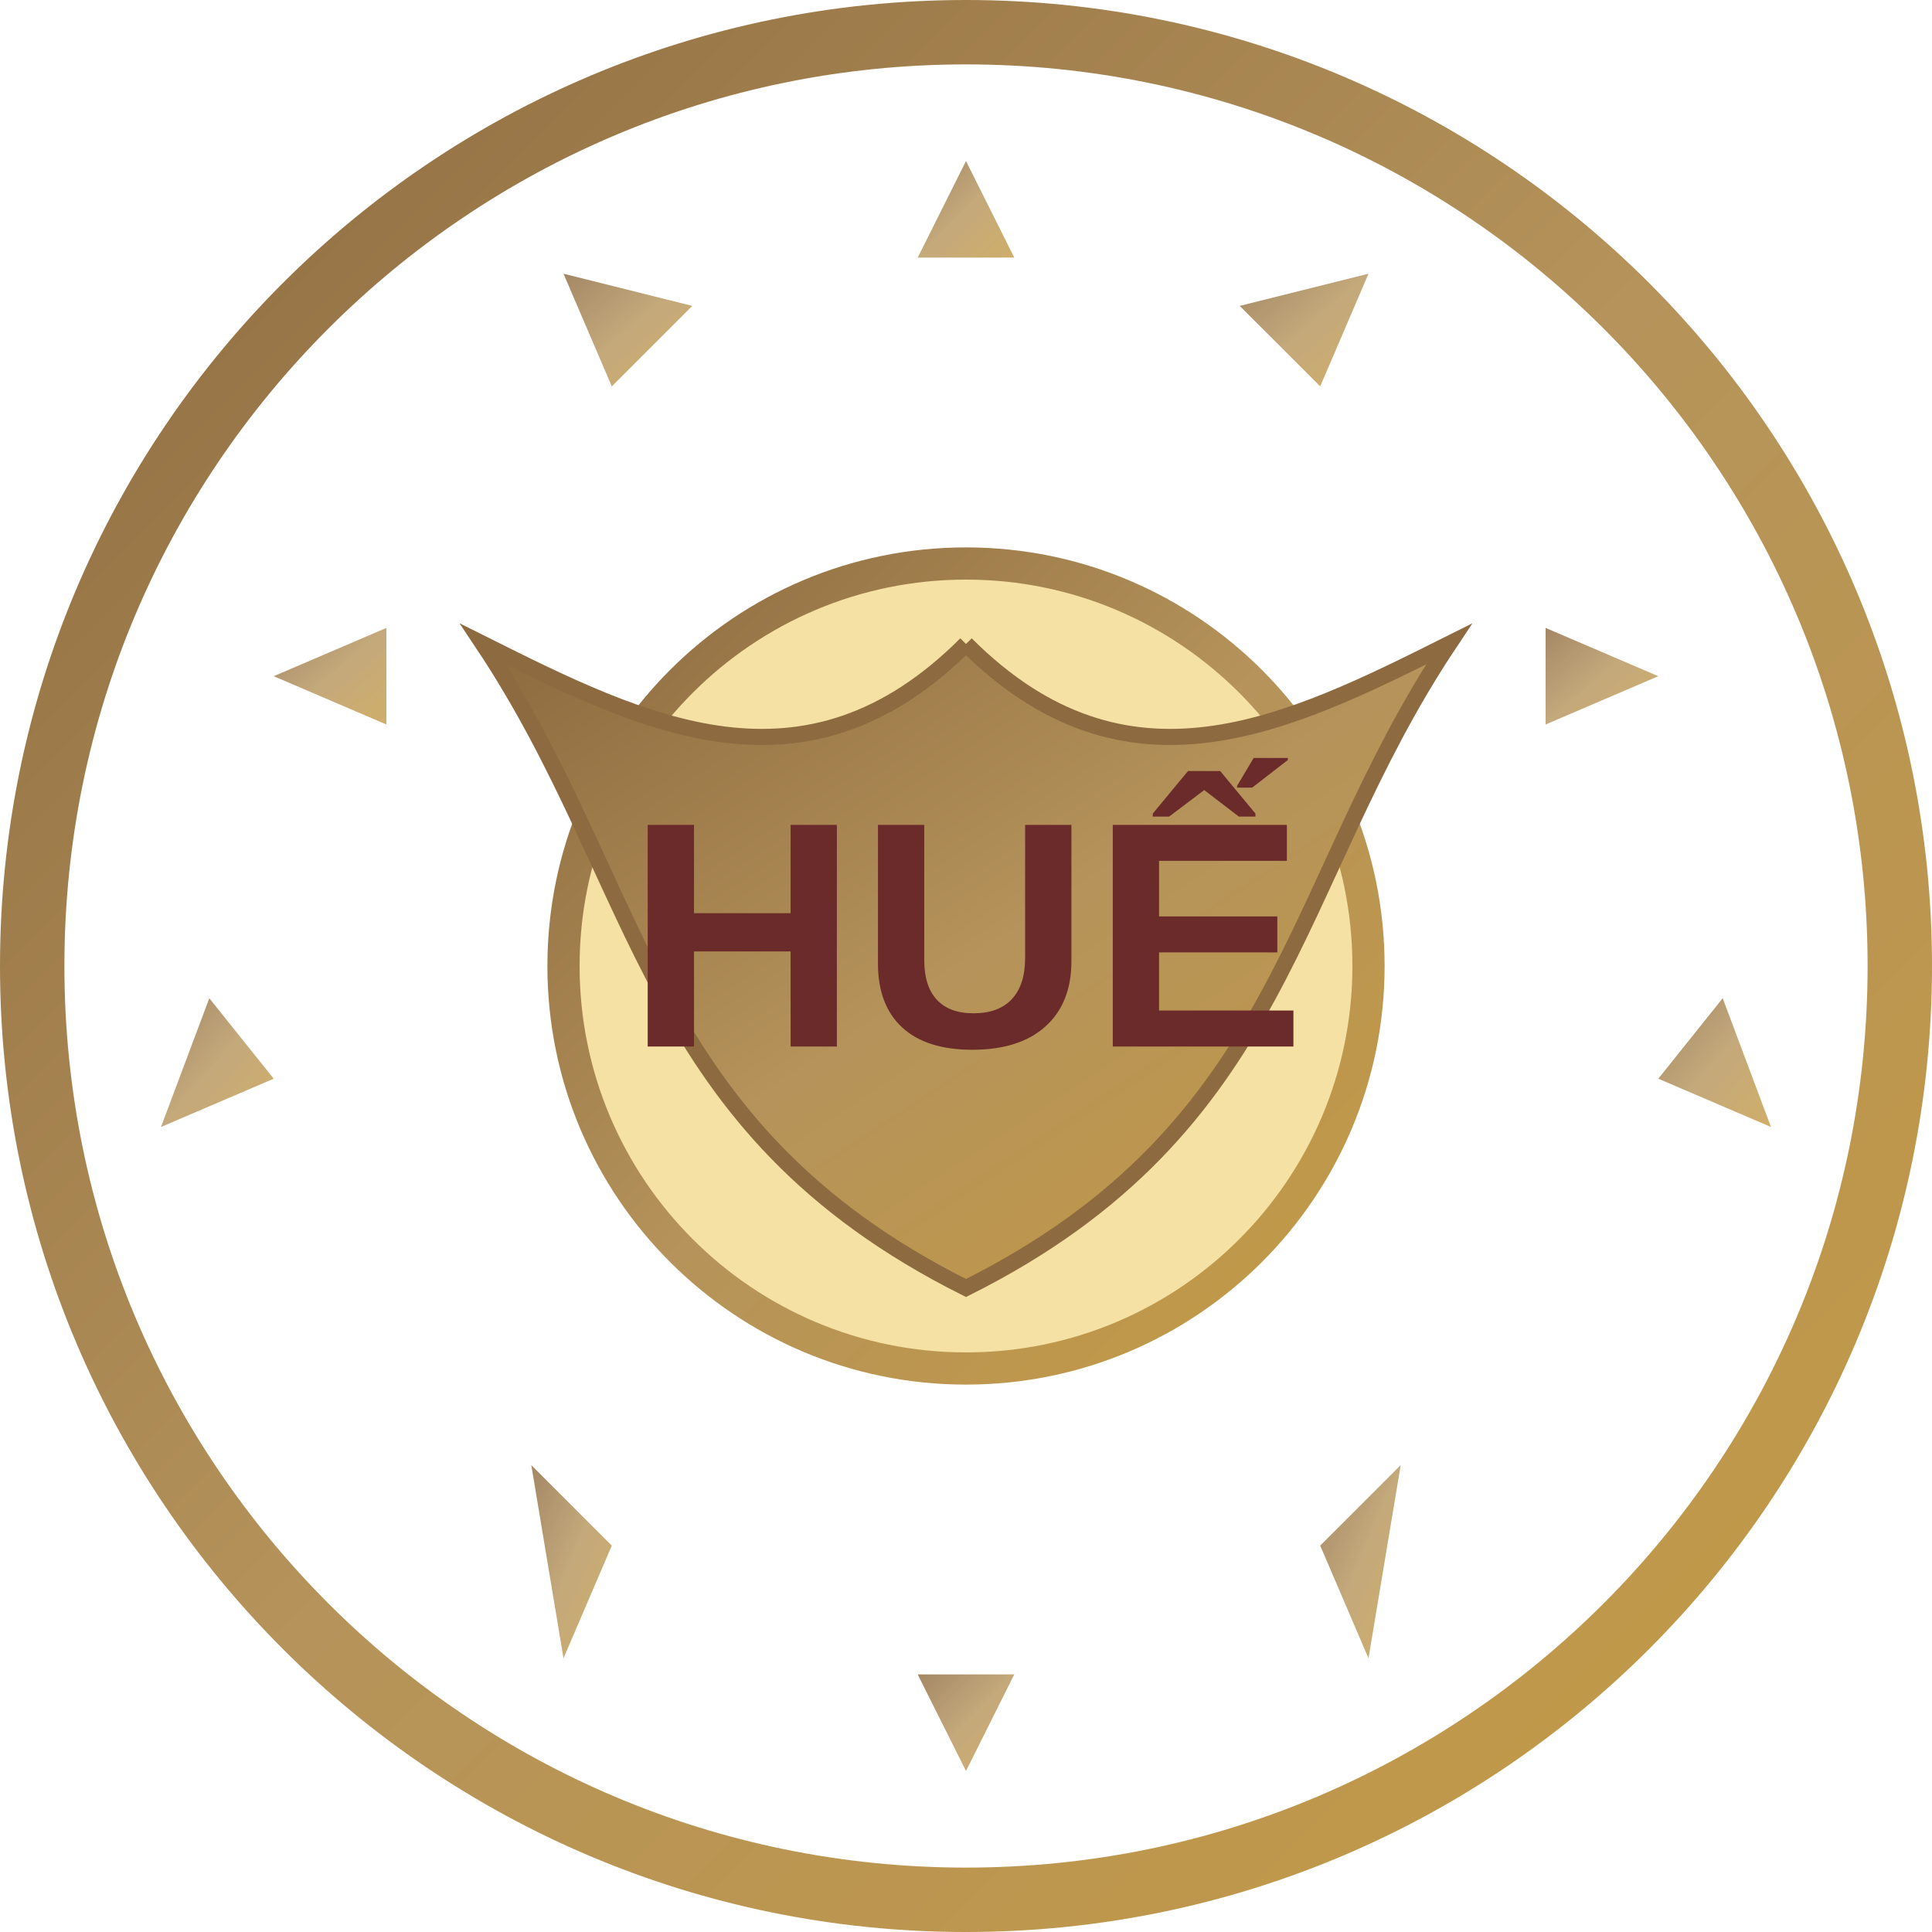
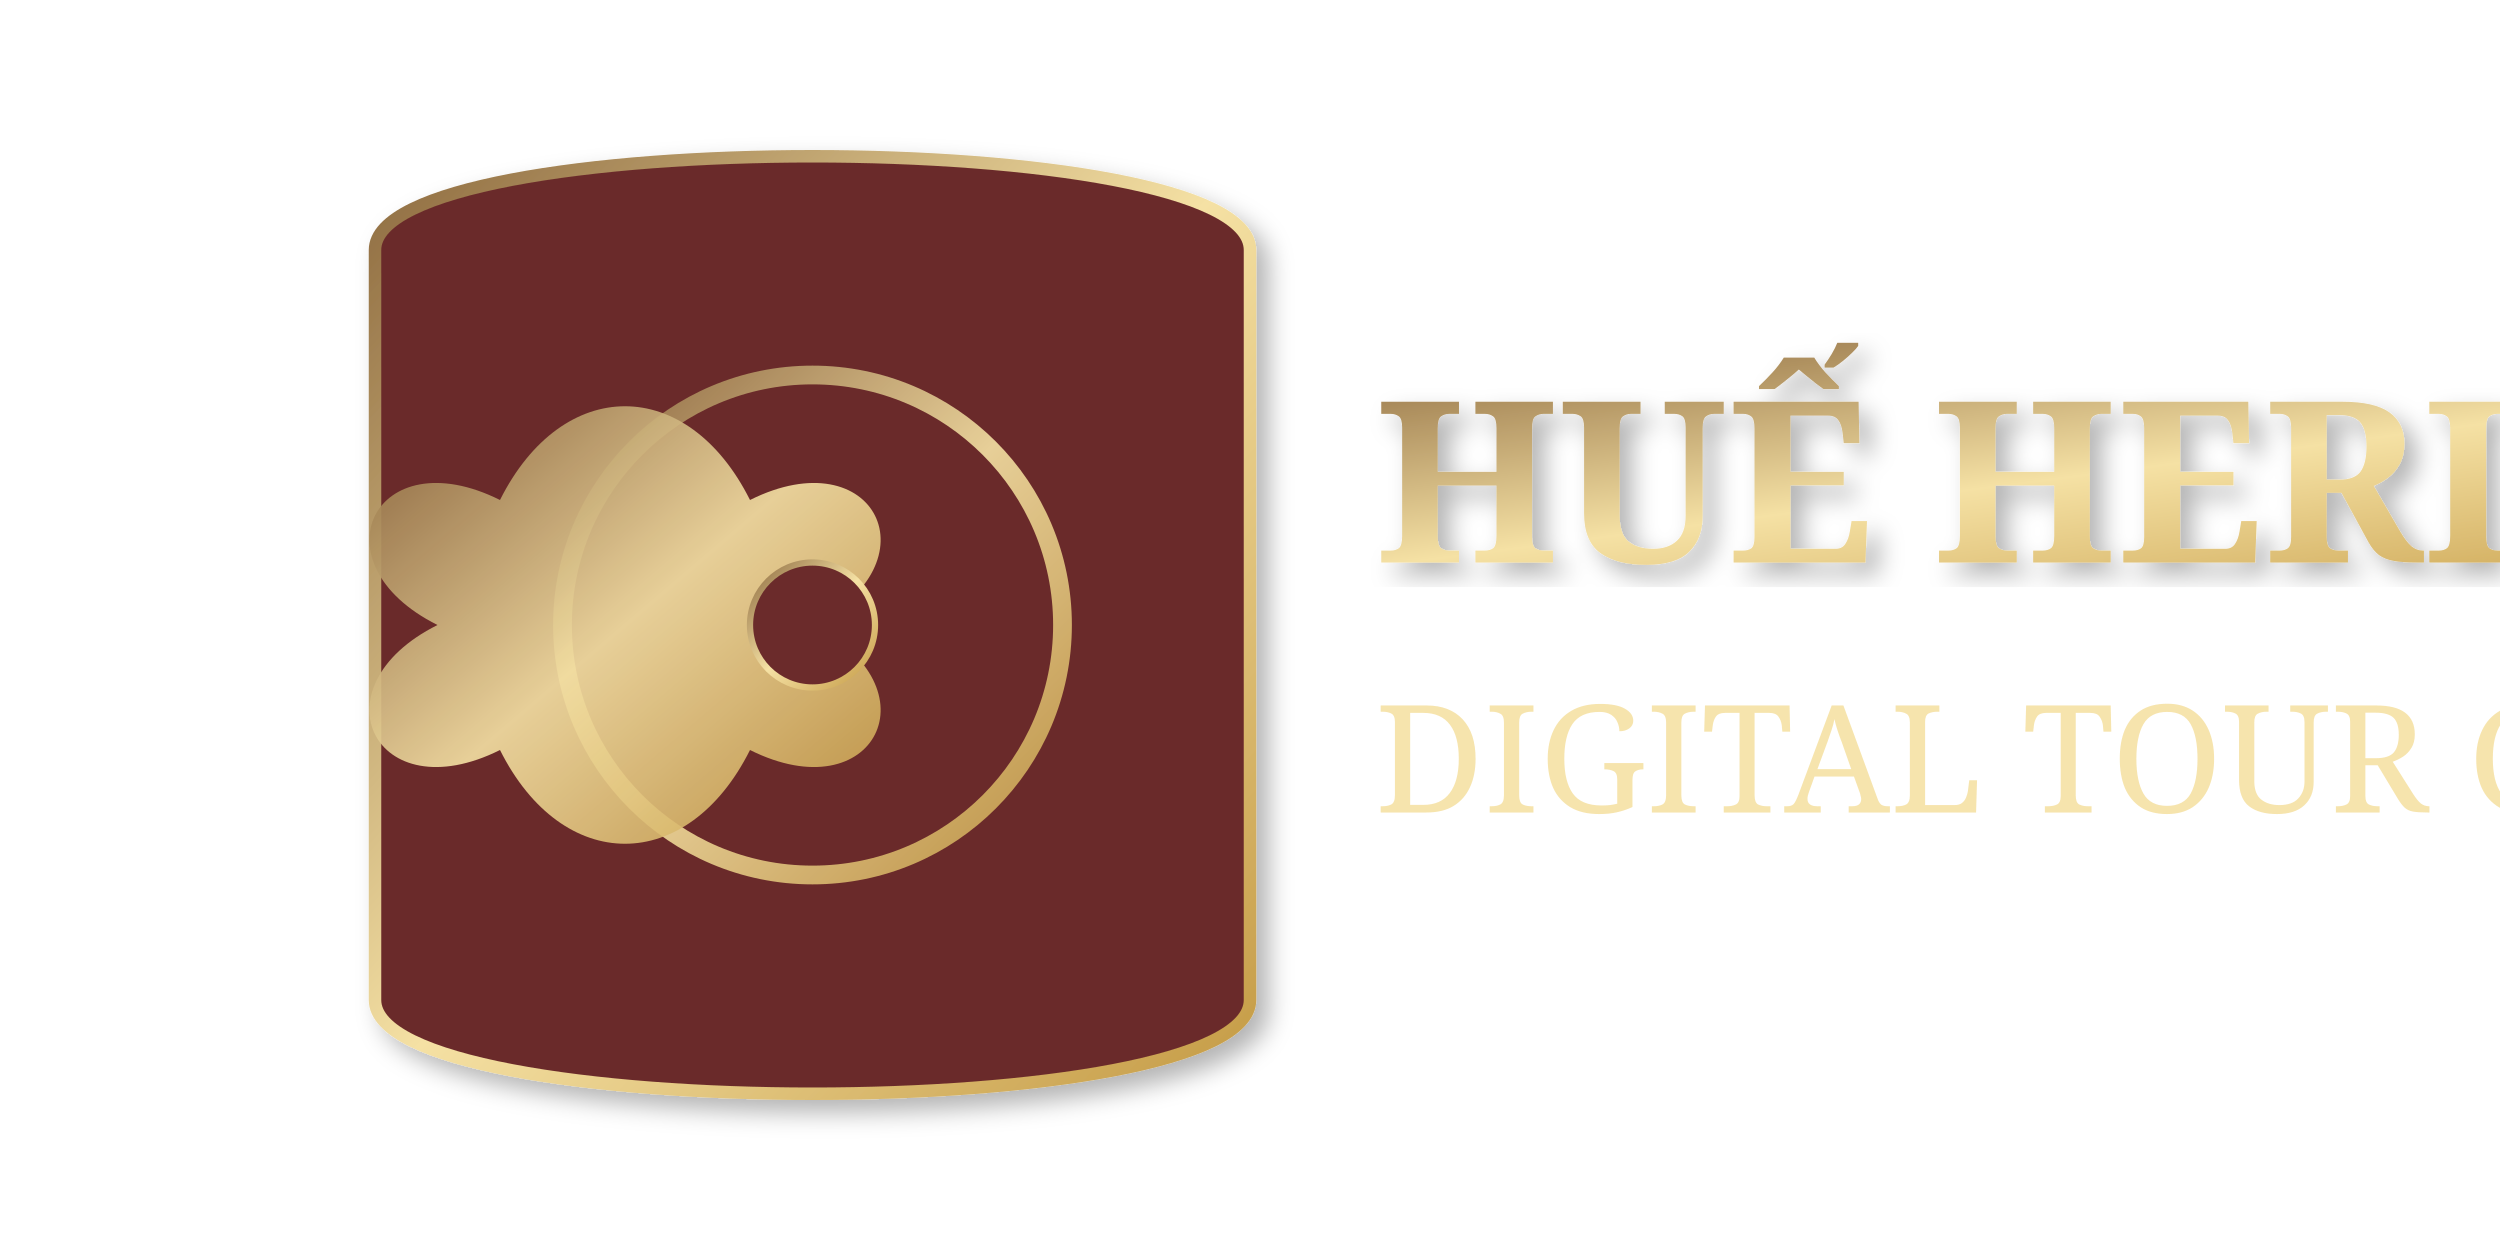
- <svg xmlns="http://www.w3.org/2000/svg" width="120" height="120" viewBox="0 0 120 120">
+ <svg xmlns="http://www.w3.org/2000/svg" width="200" height="100" viewBox="0 0 200 100">
  <defs>
    <linearGradient id="goldGradient" x1="0%" y1="0%" x2="100%" y2="100%">
      <stop offset="0%" style="stop-color:#8D6A3F;stop-opacity:1" />
-       <stop offset="50%" style="stop-color:#B5935A;stop-opacity:1" />
+       <stop offset="50%" style="stop-color:#F5E1A4;stop-opacity:1" />
      <stop offset="100%" style="stop-color:#C49A44;stop-opacity:1" />
    </linearGradient>
+     <filter id="shadow" x="-10%" y="-10%" width="120%" height="120%">
+       <feDropShadow dx="1" dy="1" stdDeviation="1" flood-color="#000" flood-opacity="0.3" />
+     </filter>
  </defs>
-   <circle cx="60" cy="60" r="58" fill="none" stroke="url(#goldGradient)" stroke-width="4" />
-   <g fill="url(#goldGradient)" opacity="0.8">
-     <path d="M60,10 L63,16 L57,16 Z" />
-     <path d="M85,17 L82,24 L77,19 Z" />
-     <path d="M103,42 L96,45 L96,39 Z" />
-     <path d="M110,70 L103,67 L107,62 Z" />
-     <path d="M85,103 L82,96 L87,91 Z" />
-     <path d="M60,110 L57,104 L63,104 Z" />
-     <path d="M35,103 L38,96 L33,91 Z" />
-     <path d="M10,70 L17,67 L13,62 Z" />
-     <path d="M17,42 L24,45 L24,39 Z" />
-     <path d="M35,17 L38,24 L43,19 Z" />
-   </g>
-   <g fill="url(#goldGradient)">
-     <circle cx="60" cy="60" r="25" fill="#F5E1A4" stroke="url(#goldGradient)" stroke-width="2" />
-     <path d="M60,40 C70,50 80,45 90,40 C80,55 80,70 60,80 C40,70 40,55 30,40 C40,45 50,50 60,40" fill="url(#goldGradient)" stroke="#8D6A3F" stroke-width="1" />
-   </g>
-   <text x="60" y="65" font-family="Arial, sans-serif" font-size="20" font-weight="bold" text-anchor="middle" fill="#6B2B2B">HUẾ</text>
+   <path d="M30,20 C30,10 100,10 100,20 L100,80 C100,90 30,90 30,80 Z" fill="#6B2B2B" stroke="url(#goldGradient)" stroke-width="1" filter="url(#shadow)" />
+   <circle cx="65" cy="50" r="20" fill="none" stroke="url(#goldGradient)" stroke-width="1.5" opacity="0.9" />
+   <path d="M60,40 C70,35 75,45 65,50 C75,55 70,65 60,60 C55,70 45,70 40,60 C30,65 25,55 35,50 C25,45 30,35 40,40 C45,30 55,30 60,40Z" fill="url(#goldGradient)" opacity="0.9" />
+   <circle cx="65" cy="50" r="5" fill="#6B2B2B" stroke="url(#goldGradient)" stroke-width="0.5" />
+   <text x="110" y="45" font-family="serif" font-weight="bold" font-size="18" fill="url(#goldGradient)" filter="url(#shadow)">
+     HUẾ HERITAGE
+   </text>
+   <text x="110" y="65" font-family="serif" font-size="12" fill="#F5E1A4" opacity="0.9">
+     DIGITAL TOUR GUIDE
+   </text>
+   <line x1="105" y1="30" x2="195" y2="30" stroke="url(#goldGradient)" stroke-width="0.5" opacity="0.8" />
+   <line x1="105" y1="70" x2="195" y2="70" stroke="url(#goldGradient)" stroke-width="0.5" opacity="0.8" />
</svg>
